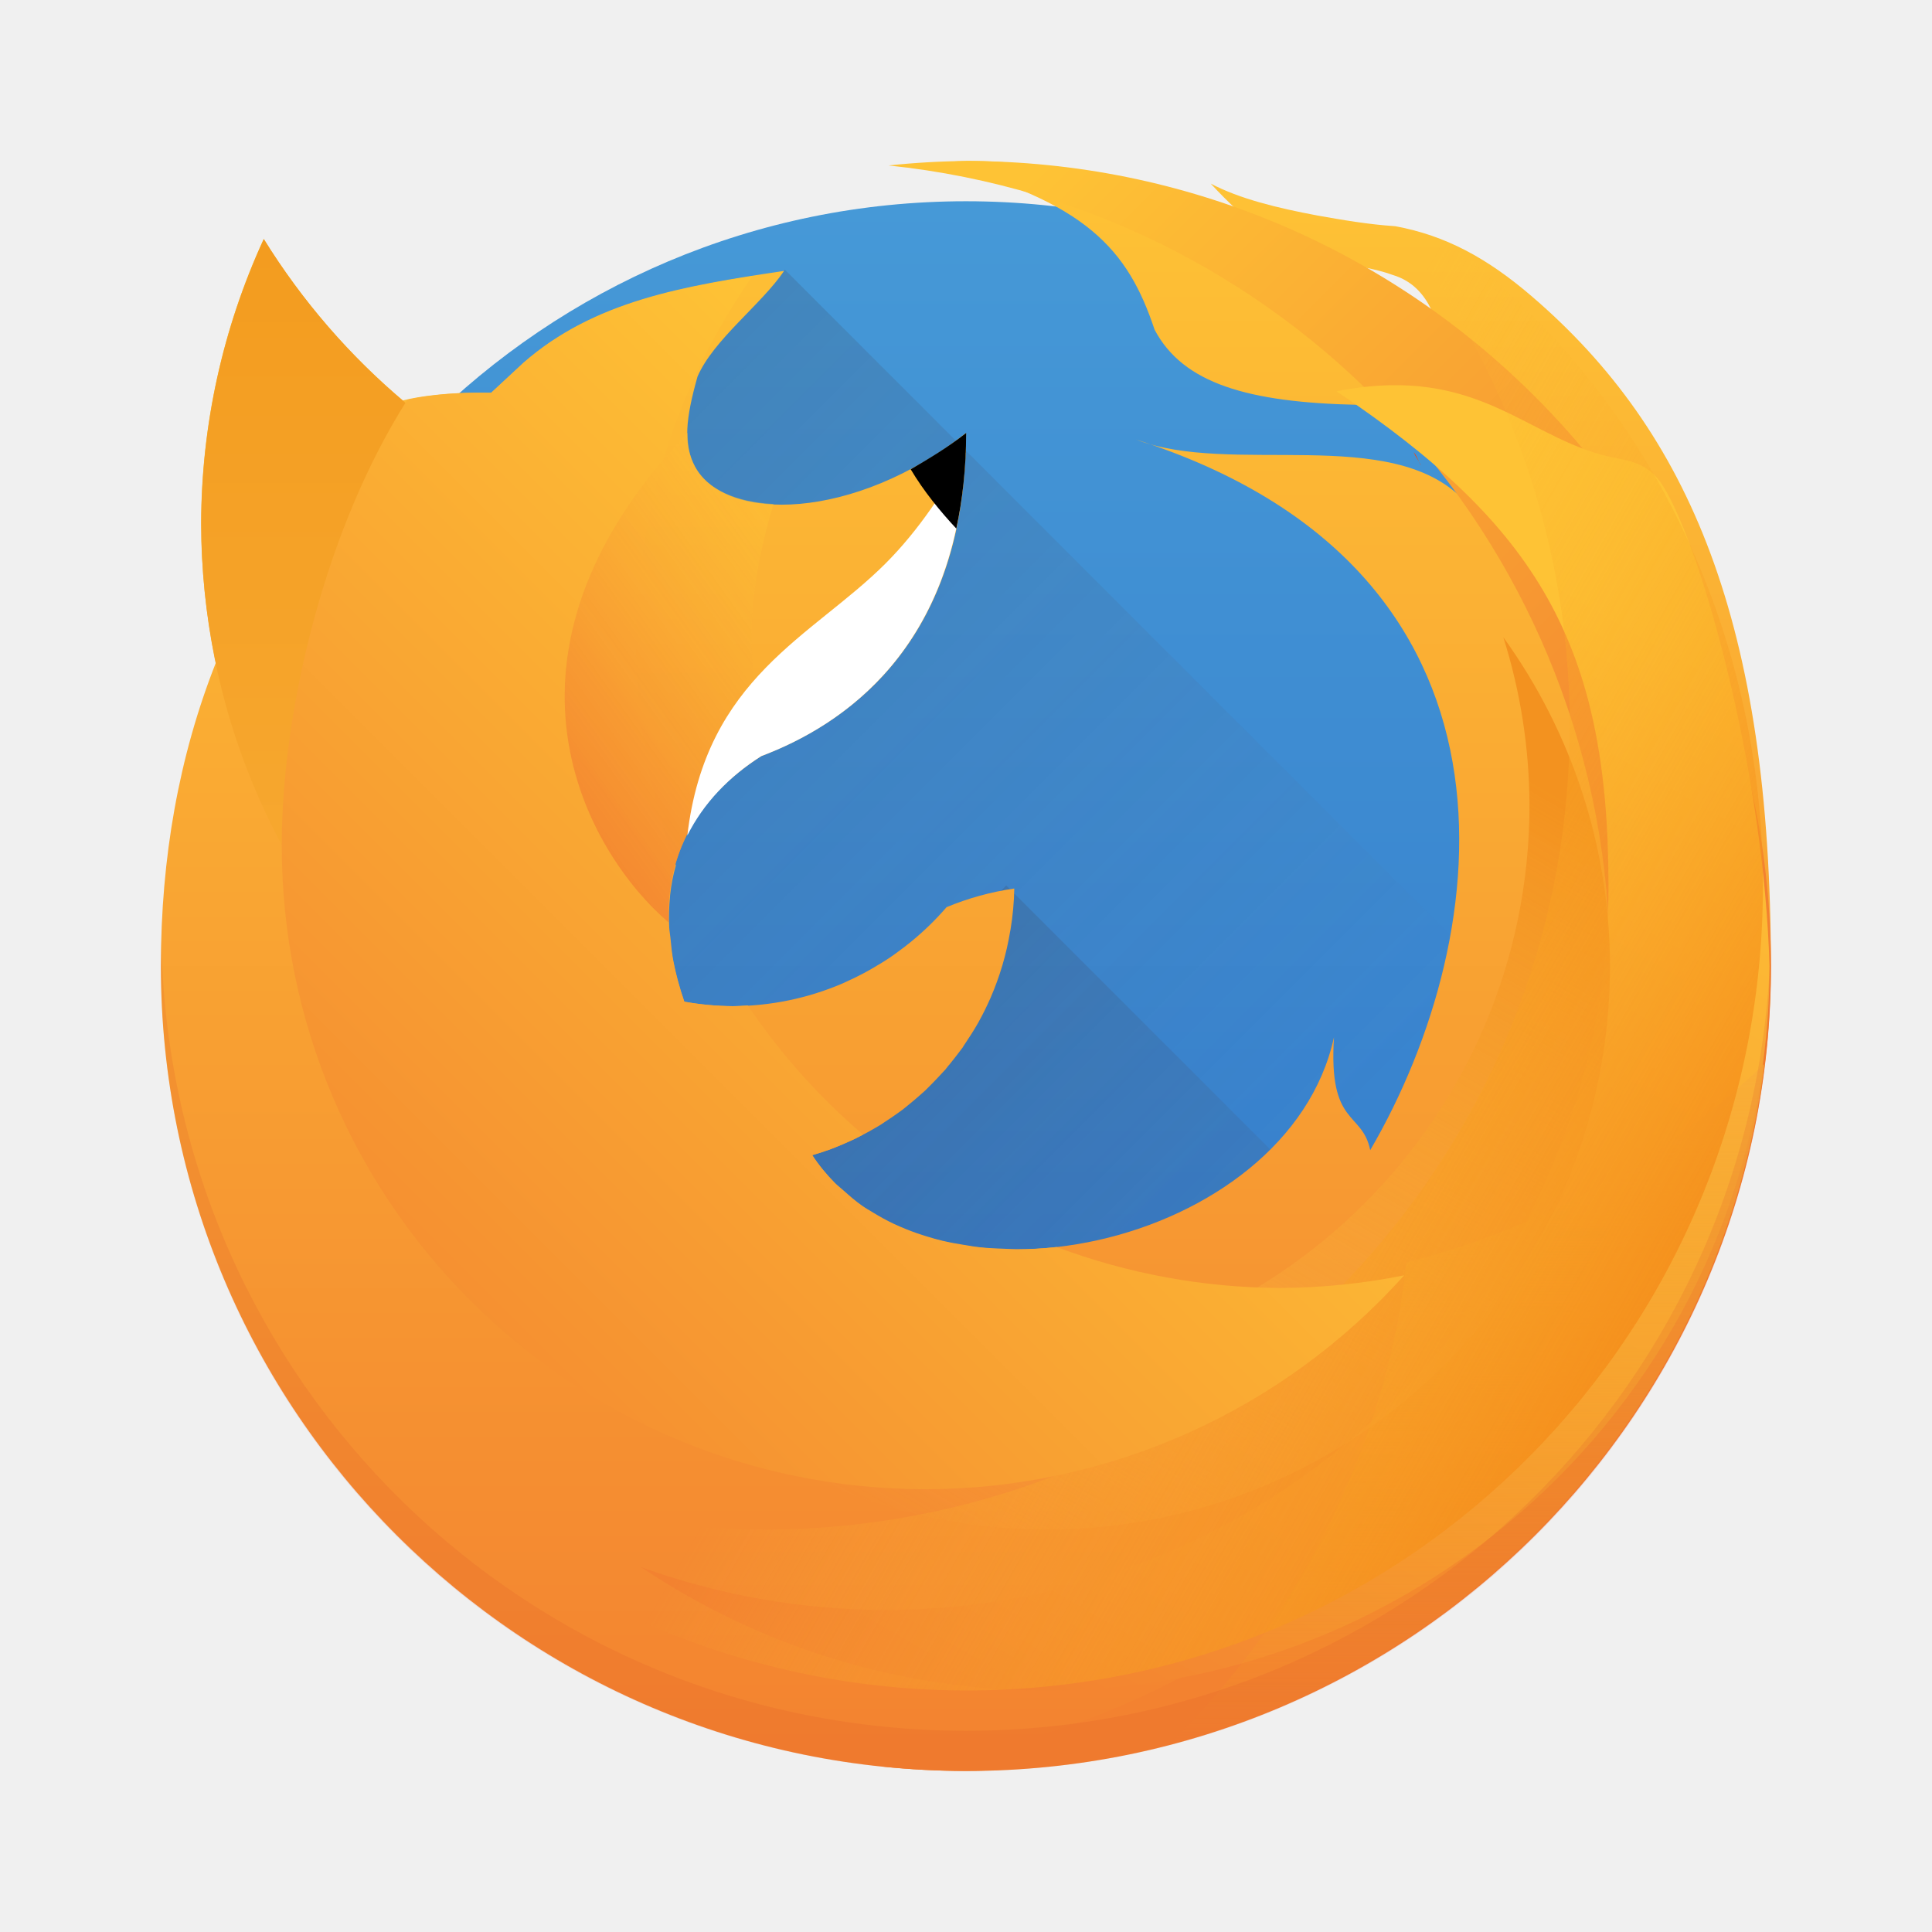
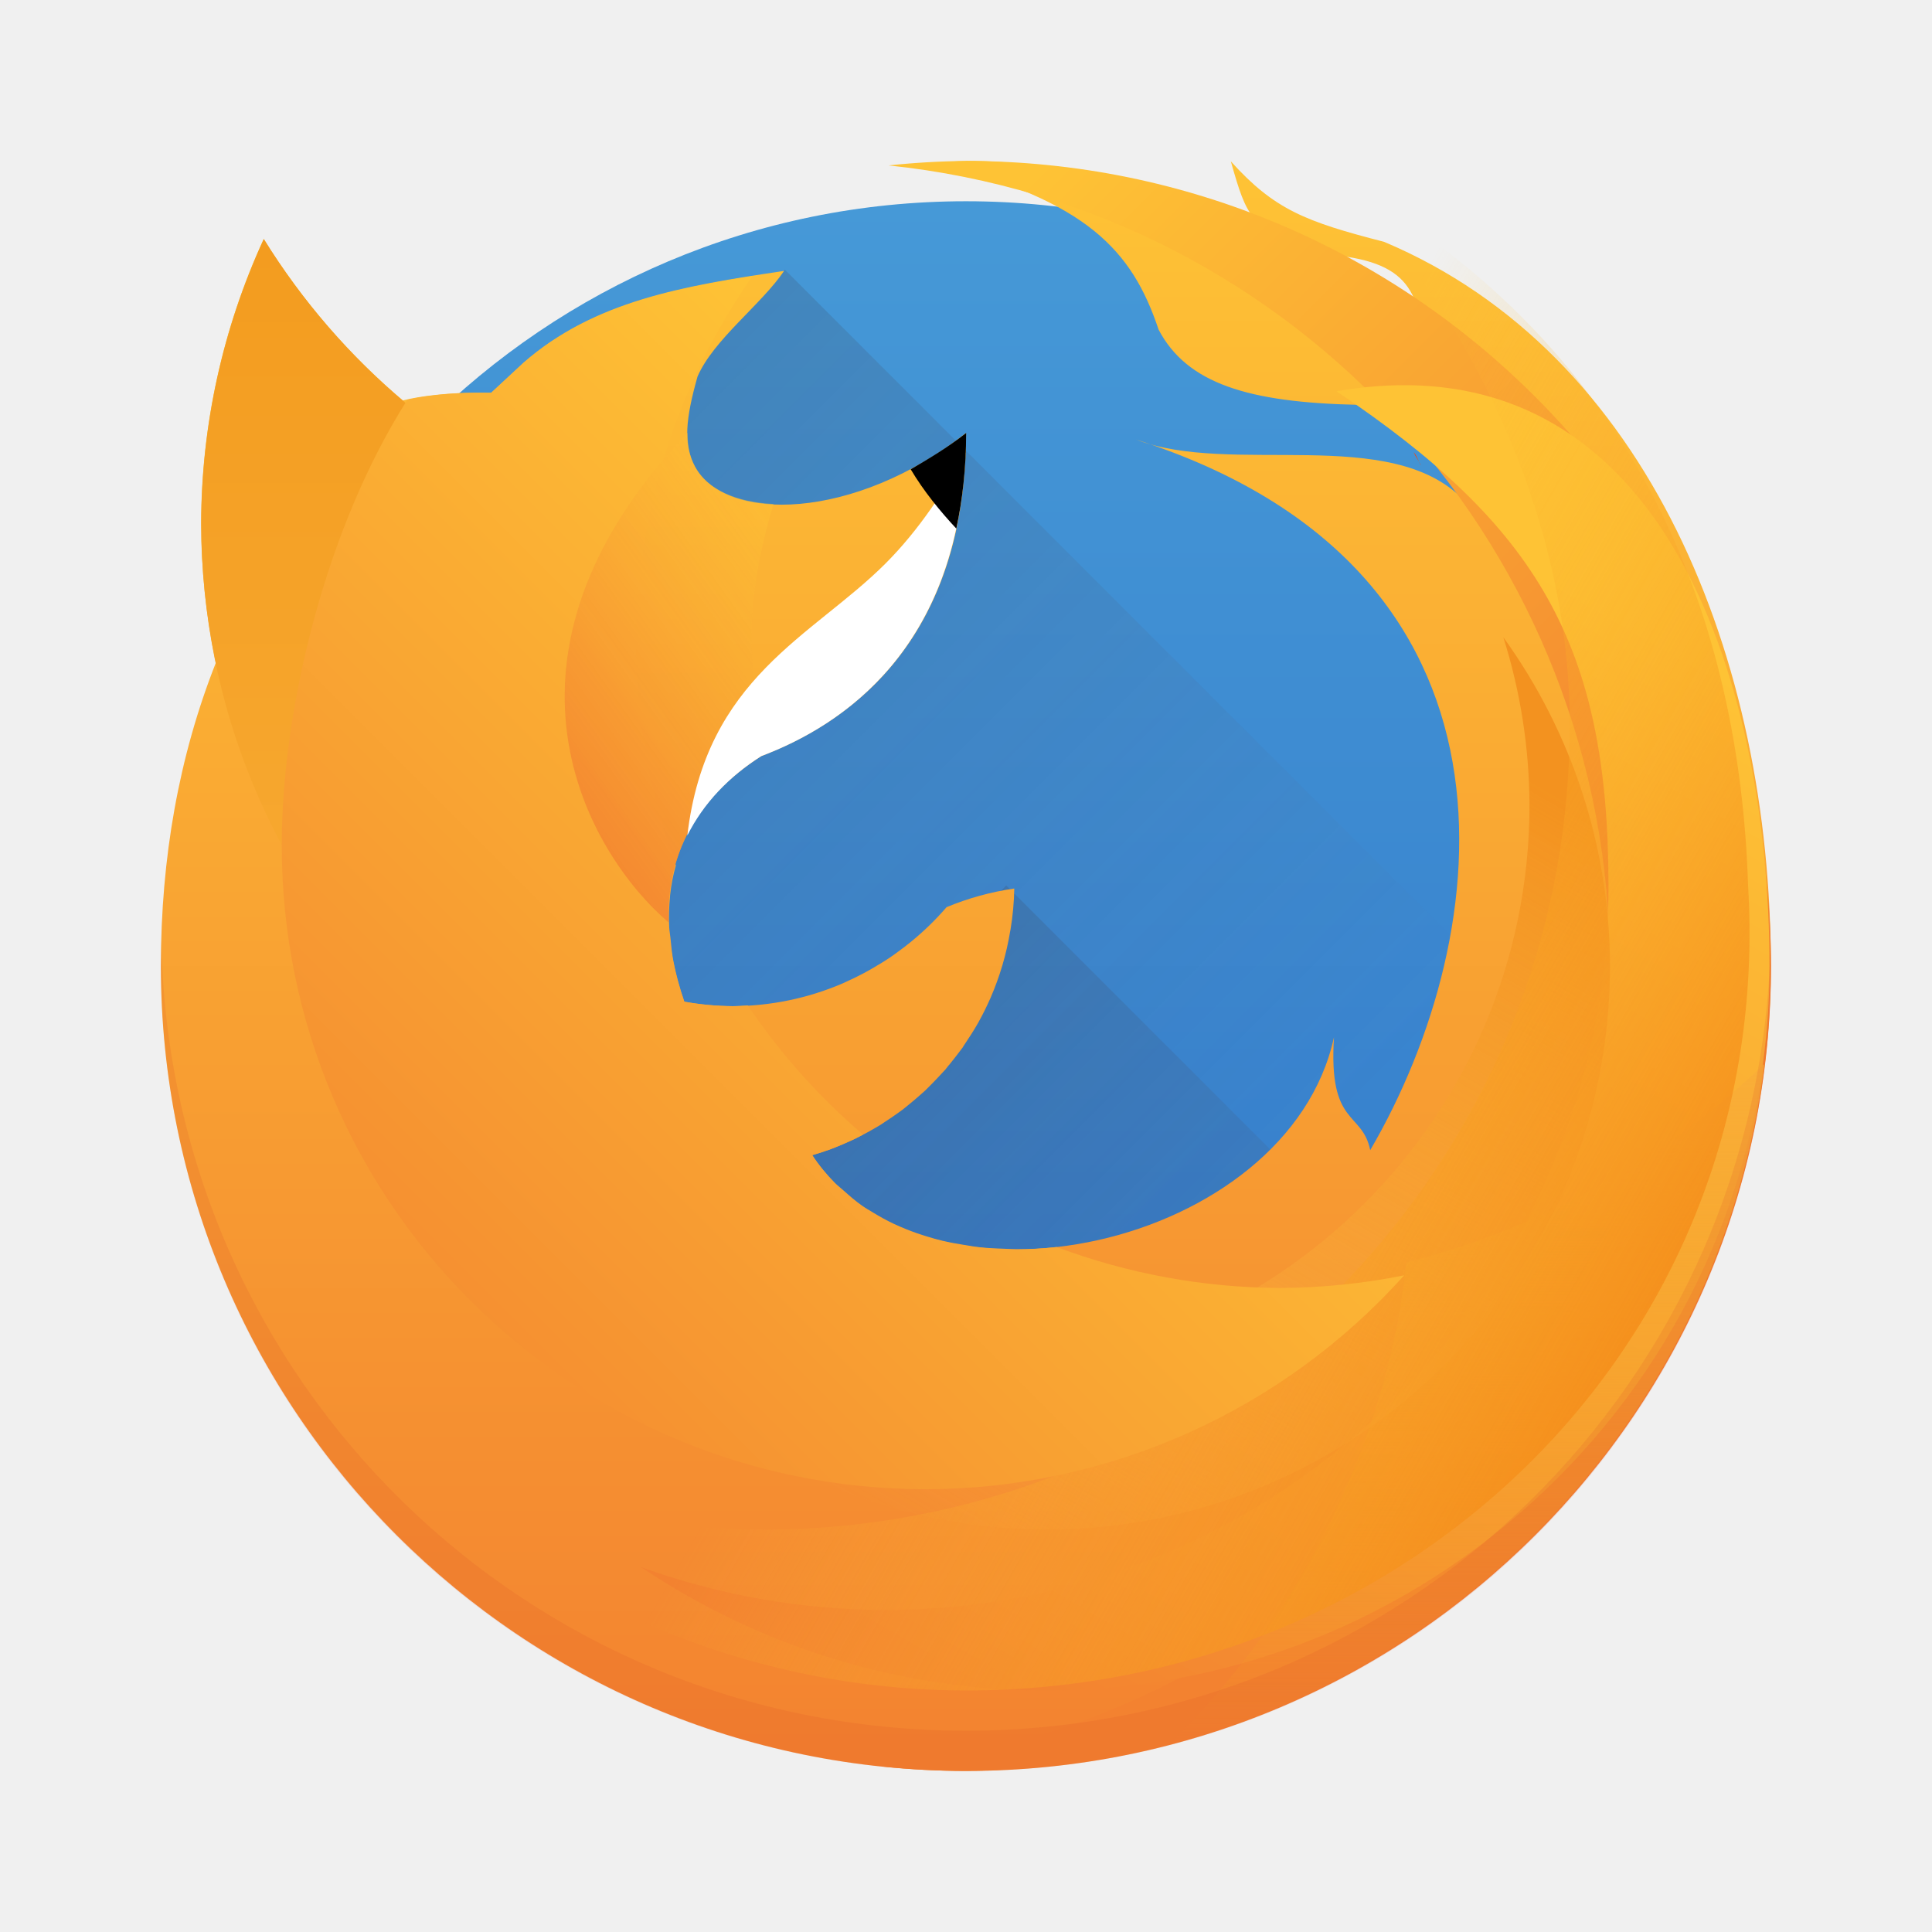
<svg xmlns="http://www.w3.org/2000/svg" xmlns:xlink="http://www.w3.org/1999/xlink" width="48" height="48" id="svg5453" version="1.1">
  <defs id="defs5455">
    <linearGradient id="linearGradient4229">
      <stop id="stop4231" offset="0" style="stop-color:#f27a0f;stop-opacity:1" />
      <stop id="stop4233" offset="1" style="stop-color:#fec335;stop-opacity:0" />
    </linearGradient>
    <linearGradient id="linearGradient4223">
      <stop style="stop-color:#f39c1f;stop-opacity:0" offset="0" id="stop4225" />
      <stop style="stop-color:#f9ae38;stop-opacity:1" offset="1" id="stop4227" />
    </linearGradient>
    <linearGradient id="linearGradient4583">
      <stop id="stop4585" offset="0" style="stop-color:#f38230;stop-opacity:0.802" />
      <stop id="stop4587" offset="1" style="stop-color:#fec335;stop-opacity:0.503" />
    </linearGradient>
    <linearGradient id="linearGradient4403">
      <stop id="stop4405" offset="0" style="stop-color:#fdbc4b;stop-opacity:0" />
      <stop id="stop4407" offset="1" style="stop-color:#f3921f;stop-opacity:1" />
    </linearGradient>
    <linearGradient id="linearGradient4354">
      <stop id="stop4356" offset="0" style="stop-color:#f39c1f;stop-opacity:1" />
      <stop id="stop4358" offset="1" style="stop-color:#f9ae38;stop-opacity:1" />
    </linearGradient>
    <linearGradient xlink:href="#linearGradient4214" id="linearGradient10438" x1="23.649" y1="43.494" x2="23.649" y2="4" gradientUnits="userSpaceOnUse" gradientTransform="matrix(0.974359,0,0,0.9621795,385.529,500.9493)" />
    <linearGradient id="linearGradient10454">
      <stop style="stop-color:#f38230;stop-opacity:1" offset="0" id="stop10456" />
      <stop style="stop-color:#fec335;stop-opacity:1" offset="1" id="stop10458" />
    </linearGradient>
    <linearGradient xlink:href="#linearGradient10454" id="linearGradient4286" x1="24" y1="44" x2="24" y2="4" gradientUnits="userSpaceOnUse" gradientTransform="translate(384.5714,499.798)" />
    <linearGradient xlink:href="#linearGradient10454" id="linearGradient4344" x1="7" y1="37" x2="28" y2="16" gradientUnits="userSpaceOnUse" gradientTransform="translate(384.5714,499.798)" />
    <linearGradient xlink:href="#linearGradient4354" id="linearGradient4352" x1="394.571" y1="505.798" x2="394.571" y2="529.798" gradientUnits="userSpaceOnUse" />
    <linearGradient xlink:href="#linearGradient4229" id="linearGradient4369" x1="428.571" y1="537.798" x2="408.571" y2="526.251" gradientUnits="userSpaceOnUse" />
    <linearGradient xlink:href="#linearGradient4223" id="linearGradient4377" x1="418.571" y1="543.798" x2="418.571" y2="525.798" gradientUnits="userSpaceOnUse" />
    <linearGradient xlink:href="#linearGradient10454" id="linearGradient4385" x1="408.571" y1="544.798" x2="424.16" y2="517.798" gradientUnits="userSpaceOnUse" gradientTransform="translate(1.963229,-2)" />
    <linearGradient xlink:href="#linearGradient4403" id="linearGradient4393" x1="408.571" y1="538.798" x2="420.571" y2="518.013" gradientUnits="userSpaceOnUse" />
-     <linearGradient xlink:href="#linearGradient10454" id="linearGradient4401" x1="427.571" y1="520.798" x2="410.571" y2="503.798" gradientUnits="userSpaceOnUse" />
+     <linearGradient xlink:href="#linearGradient10454" id="linearGradient4401" x1="427.571" y1="520.798" x2="410.571" y2="503.798" gradientUnits="userSpaceOnUse" gradientTransform="translate(0,-5.4e-4)" />
    <linearGradient id="linearGradient4214">
      <stop id="stop4216" offset="0" style="stop-color:#2f74c8;stop-opacity:1" />
      <stop id="stop4218" offset="1" style="stop-color:#4699d7;stop-opacity:1" />
    </linearGradient>
    <linearGradient xlink:href="#linearGradient4583" id="linearGradient4580" gradientUnits="userSpaceOnUse" x1="12" y1="17" x2="19" y2="12" gradientTransform="translate(384.5714,499.798)" />
    <linearGradient xlink:href="#linearGradient4410" id="linearGradient4243" x1="401.571" y1="528.798" x2="419.571" y2="546.798" gradientUnits="userSpaceOnUse" />
    <linearGradient id="linearGradient4410">
      <stop style="stop-color:#383e51;stop-opacity:1" offset="0" id="stop4412" />
      <stop style="stop-color:#655c6f;stop-opacity:0" offset="1" id="stop4414" />
    </linearGradient>
    <linearGradient xlink:href="#linearGradient4410" id="linearGradient4355" gradientUnits="userSpaceOnUse" gradientTransform="translate(-5.49994,-15.3)" x1="401.571" y1="528.798" x2="419.571" y2="546.798" />
  </defs>
  <g id="layer1" transform="translate(-384.5714,-499.798)">
    <circle cy="523.798" cx="408.571" id="path4141" style="display:inline;opacity:1;fill:url(#linearGradient10438);fill-opacity:1;fill-rule:evenodd;stroke:none;stroke-width:2.667;stroke-linecap:round;stroke-linejoin:round;stroke-miterlimit:4;stroke-dasharray:none;stroke-opacity:1" r="19" />
    <path id="path4353" d="m 404.071,506.498 -14.914,14.914 c 3.59,3.875 8.632,14.08 13.914,14.086 5.778,-0.007 19.238,-2.643 22.838,-7.162 z" style="opacity:0.2;fill:url(#linearGradient4355);fill-opacity:1;fill-rule:evenodd;stroke:none;stroke-width:1px;stroke-linecap:butt;stroke-linejoin:miter;stroke-opacity:1" />
    <path style="opacity:0.2;fill:url(#linearGradient4243);fill-opacity:1;fill-rule:evenodd;stroke:none;stroke-width:1px;stroke-linecap:butt;stroke-linejoin:miter;stroke-opacity:1" d="m 409.571,521.798 -14.914,14.914 a 19,19 0 0 0 13.914,6.086 19,19 0 0 0 14.838,-7.162 L 409.571,521.798 Z" id="path4235" />
    <path id="path4216" d="m 419.887,511.375 c -0.074,-0.103 -0.113,-0.241 -0.191,-0.34 0,0 0.037,0.076 0.038,0.078 0.052,0.083 0.101,0.177 0.153,0.263 z" style="display:inline;fill:#ff4100;fill-opacity:1;fill-rule:evenodd;stroke:none;stroke-width:1px;stroke-linecap:butt;stroke-linejoin:miter;stroke-opacity:1" />
-     <path style="fill:url(#linearGradient4286);fill-opacity:1;stroke:none" d="m 408.571,503.798 c -0.245,0.002 -0.488,0.032 -0.732,0.043 3.732,0.957 4.755,2.163 5.418,4.148 0.706,1.336 2.314,1.808 5.057,1.867 1.114,0.024 1.982,1.266 2.619,2.361 -1.812,-1.878 -5.776,-0.582 -8.141,-1.5 10.07,3.215 8.97,12.267 5.822,17.656 -0.198,-0.979 -1.043,-0.576 -0.9,-2.805 -1.143,5.229 -10.142,7.229 -12.963,2.93 0.103,-0.03 0.205,-0.061 0.307,-0.096 l 0.014,-0.006 c 0.026,-0.008 0.052,-0.017 0.078,-0.025 0.056,-0.021 0.112,-0.042 0.168,-0.064 0.126,-0.05 0.25,-0.103 0.373,-0.16 0.038,-0.017 0.076,-0.034 0.113,-0.051 0.047,-0.024 0.094,-0.048 0.141,-0.072 0.115,-0.058 0.228,-0.119 0.34,-0.184 0.054,-0.03 0.107,-0.062 0.16,-0.094 0.038,-0.025 0.076,-0.05 0.113,-0.076 0.109,-0.07 0.217,-0.143 0.322,-0.219 0.043,-0.03 0.085,-0.061 0.127,-0.092 0.042,-0.033 0.084,-0.067 0.125,-0.102 0.088,-0.071 0.175,-0.144 0.26,-0.219 0.055,-0.047 0.109,-0.094 0.162,-0.143 0.042,-0.041 0.083,-0.082 0.123,-0.123 0.064,-0.064 0.128,-0.129 0.189,-0.195 0.062,-0.065 0.124,-0.13 0.184,-0.197 l 0.006,-0.006 c 0.029,-0.036 0.058,-0.073 0.086,-0.109 l 0.012,-0.012 c 0.055,-0.066 0.108,-0.133 0.16,-0.201 0.057,-0.072 0.113,-0.146 0.168,-0.221 l 0.006,-0.008 c 0.009,-0.015 0.018,-0.03 0.027,-0.045 0.027,-0.04 0.054,-0.081 0.08,-0.121 0.039,-0.058 0.078,-0.117 0.115,-0.176 0.059,-0.093 0.116,-0.187 0.17,-0.283 l 0.002,-0.004 c 0.106,-0.191 0.203,-0.386 0.291,-0.586 l 0.002,-0.002 0.006,-0.016 c 0.23,-0.53 0.395,-1.086 0.488,-1.656 0.003,-0.017 0.007,-0.034 0.01,-0.051 0.055,-0.334 0.086,-0.671 0.092,-1.01 -0.578,0.084 -1.143,0.239 -1.682,0.463 -0.264,0.306 -0.554,0.589 -0.867,0.846 -0.113,0.093 -0.229,0.182 -0.348,0.268 -0.073,0.054 -0.147,0.107 -0.223,0.158 -0.115,0.076 -0.232,0.148 -0.352,0.217 -0.086,0.051 -0.173,0.101 -0.262,0.148 -0.145,0.077 -0.293,0.15 -0.443,0.217 -0.032,0.015 -0.065,0.03 -0.098,0.045 -0.862,0.368 -1.788,0.558 -2.725,0.561 -0.402,-0.003 -0.803,-0.04 -1.199,-0.111 -1.001,-2.889 -0.002,-4.889 1.912,-6.104 2.086,-0.786 5.084,-2.786 5.09,-8.027 -2.776,2.184 -5.978,2.234 -6.734,0.84 -0.301,-0.554 -0.231,-1.204 0.061,-2.24 0.396,-0.917 1.588,-1.793 2.151,-2.625 -2.516,0.372 -4.727,0.748 -6.477,2.283 l -0.801,0.744 -0.303,-0.002 c -0.762,-9e-5 -1.471,0.083 -1.891,0.193 -1.355,-1.148 -2.521,-2.502 -3.457,-4.012 -1.018,2.215 -1.549,4.623 -1.555,7.061 0.002,1.166 0.125,2.329 0.365,3.471 -0.918,2.324 -1.363,4.848 -1.365,7.529 0,11.046 8.954,20 20,20 0.526,-0.003 1.051,-0.034 1.574,-0.078 0.074,-0.006 0.149,-0.005 0.223,-0.012 0.103,-0.009 0.202,-0.032 0.305,-0.043 0.348,-0.039 0.695,-0.087 1.041,-0.145 9.635,-1.528 16.853,-9.834 16.857,-19.723 0,-8.487 -2.012,-13.262 -5.936,-16.632 -1.108,-0.952 -2.147,-1.515 -3.396,-1.745 -0.671,-0.044 -1.315,-0.156 -1.936,-0.266 -0.981,-0.184 -1.932,-0.413 -2.649,-0.793 0.882,0.955 1.569,1.438 2.24,1.735 0.721,0.246 1.64,0.297 2.282,0.535 0.503,0.151 0.784,0.497 0.962,0.866 0.134,0.277 0.281,0.597 0.224,0.901 0.221,0.352 0.119,0.209 0.318,0.574 -3.546,-2.84 -7.567,-5.174 -12.11,-5.175 z" id="path4217" />
+     <path style="fill:url(#linearGradient4286);fill-opacity:1;stroke:none" d="m 408.571,503.798 c -0.245,0.002 -0.488,0.032 -0.732,0.043 3.732,0.957 4.855,2.163 5.518,4.148 0.706,1.336 2.215,1.808 4.957,1.867 1.114,0.024 1.982,1.266 2.619,2.361 -1.812,-1.878 -5.776,-0.582 -8.141,-1.5 10.07,3.215 8.97,12.267 5.822,17.656 -0.198,-0.979 -1.043,-0.576 -0.9,-2.805 -1.143,5.229 -10.142,7.229 -12.963,2.93 0.103,-0.03 0.205,-0.061 0.307,-0.096 l 0.014,-0.006 c 0.026,-0.008 0.052,-0.017 0.078,-0.025 0.056,-0.021 0.112,-0.042 0.168,-0.064 0.126,-0.05 0.25,-0.103 0.373,-0.16 0.038,-0.017 0.076,-0.034 0.113,-0.051 0.047,-0.024 0.094,-0.048 0.141,-0.072 0.115,-0.058 0.228,-0.119 0.34,-0.184 0.054,-0.03 0.107,-0.062 0.16,-0.094 0.038,-0.025 0.076,-0.05 0.113,-0.076 0.109,-0.07 0.217,-0.143 0.322,-0.219 0.043,-0.03 0.085,-0.061 0.127,-0.092 0.042,-0.033 0.084,-0.067 0.125,-0.102 0.088,-0.071 0.175,-0.144 0.26,-0.219 0.055,-0.047 0.109,-0.094 0.162,-0.143 0.042,-0.041 0.083,-0.082 0.123,-0.123 0.064,-0.064 0.128,-0.129 0.189,-0.195 0.062,-0.065 0.124,-0.13 0.184,-0.197 l 0.006,-0.006 c 0.029,-0.036 0.058,-0.073 0.086,-0.109 l 0.012,-0.012 c 0.055,-0.066 0.108,-0.133 0.16,-0.201 0.057,-0.072 0.113,-0.146 0.168,-0.221 l 0.006,-0.008 c 0.009,-0.015 0.018,-0.03 0.027,-0.045 0.027,-0.04 0.054,-0.081 0.08,-0.121 0.039,-0.058 0.078,-0.117 0.115,-0.176 0.059,-0.093 0.116,-0.187 0.17,-0.283 l 0.002,-0.004 c 0.106,-0.191 0.203,-0.386 0.291,-0.586 l 0.002,-0.002 0.006,-0.016 c 0.23,-0.53 0.395,-1.086 0.488,-1.656 0.003,-0.017 0.007,-0.034 0.01,-0.051 0.055,-0.334 0.086,-0.671 0.092,-1.01 -0.578,0.084 -1.143,0.239 -1.682,0.463 -0.264,0.306 -0.554,0.589 -0.867,0.846 -0.113,0.093 -0.229,0.182 -0.348,0.268 -0.073,0.054 -0.147,0.107 -0.223,0.158 -0.115,0.076 -0.232,0.148 -0.352,0.217 -0.086,0.051 -0.173,0.101 -0.262,0.148 -0.145,0.077 -0.293,0.15 -0.443,0.217 -0.032,0.015 -0.065,0.03 -0.098,0.045 -0.862,0.368 -1.788,0.558 -2.725,0.561 -0.402,-0.003 -0.803,-0.04 -1.199,-0.111 -1.001,-2.889 -0.002,-4.889 1.912,-6.104 2.086,-0.786 5.084,-2.786 5.09,-8.027 -2.776,2.184 -5.978,2.234 -6.734,0.84 -0.301,-0.554 -0.231,-1.204 0.061,-2.24 0.396,-0.917 1.588,-1.793 2.151,-2.625 -2.516,0.372 -4.727,0.748 -6.477,2.283 l -0.801,0.744 -0.303,-0.002 c -0.762,-9e-5 -1.471,0.083 -1.891,0.193 -1.355,-1.148 -2.521,-2.502 -3.457,-4.012 -1.018,2.215 -1.549,4.623 -1.555,7.061 0.002,1.166 0.125,2.329 0.365,3.471 -0.918,2.324 -1.363,4.848 -1.365,7.529 0,11.046 8.954,20 20,20 0.526,-0.003 1.051,-0.034 1.574,-0.078 0.074,-0.006 0.149,-0.005 0.223,-0.012 0.103,-0.009 0.202,-0.032 0.305,-0.043 0.348,-0.039 0.695,-0.087 1.041,-0.145 9.635,-1.528 16.853,-9.834 16.857,-19.723 -4.3e-4,-7.632 -3.035,-15.219 -9.61,-17.989 -1.948,-0.501 -2.726,-0.8 -3.807,-2 0.414,1.466 0.483,1.505 1.841,2.288 2.5,0.066 2.8,0.795 2.969,2.302 0.221,0.352 0.119,0.209 0.318,0.574 -3.546,-2.84 -7.167,-5.174 -11.711,-5.175 z" id="path4217" />
    <path id="path4290" d="m 419.887,511.375 c -0.074,-0.103 -0.113,-0.241 -0.191,-0.34 0,0 0.037,0.076 0.038,0.078 0.052,0.083 0.101,0.177 0.153,0.263 z" style="display:inline;fill:#ff4100;fill-opacity:1;fill-rule:evenodd;stroke:none;stroke-width:1px;stroke-linecap:butt;stroke-linejoin:miter;stroke-opacity:1" />
-     <path style="fill:url(#linearGradient4401);fill-opacity:1;stroke:none" d="m 408.571,503.798 a 20,20 0 0 0 -1.922,0.111 20,20 0 0 1 17.922,19.889 20,20 0 0 1 -18.078,19.889 20,20 0 0 0 2.078,0.111 20,20 0 0 0 20,-20 20,20 0 0 0 -20,-20 z" id="path4292" />
-     <path style="fill:url(#linearGradient4385);fill-opacity:1;stroke:none" d="m 417.777,509.519 c 4.977,3.341 6.754,6.285 6.757,12.279 0,9.941 -8.059,18 -18,18 -2.059,-0.008 -4.101,-0.368 -6.037,-1.066 2.967,1.996 6.461,3.064 10.037,3.066 9.941,10e-6 18,-8.059 18,-18 -0.131,-4.644 -1.558,-9.913 -2.509,-11.69 -0.279,-0.522 -0.537,-0.79 -1.228,-0.912 -2.263,-0.398 -3.402,-2.385 -7.02,-1.677 z" id="path4294" />
+     <path style="fill:url(#linearGradient4401);fill-opacity:1;stroke:none" d="m 408.571,503.797 a 20,20 0 0 0 -1.922,0.111 20,20 0 0 1 17.922,19.889 20,20 0 0 1 -18.078,19.889 20,20 0 0 0 2.078,0.111 20,20 0 0 0 20,-20 20,20 0 0 0 -20,-20 z" id="path4292" />
+     <path style="fill:url(#linearGradient4385);fill-opacity:1;stroke:none" d="m 417.777,509.519 c 4.977,3.341 6.754,6.285 6.757,12.279 0,9.941 -8.059,18 -18,18 -2.059,-0.008 -4.101,-0.368 -6.037,-1.066 2.967,1.996 6.461,3.064 10.037,3.066 9.941,10e-6 18,-8.059 18,-18 0,-7.241 -2.745,-15.665 -10.757,-14.279 z" id="path4294" />
    <path style="fill:url(#linearGradient4377);fill-opacity:1;stroke:none" d="m 413.632,543.118 a 20,20 0 0 0 14.773,-16.885 20,20 0 0 1 -8.891,4.93 20,20 0 0 1 -0.242,1.607 20,20 0 0 1 -0.494,1.938 20,20 0 0 1 -0.686,1.879 20,20 0 0 1 -0.869,1.799 20,20 0 0 1 -1.045,1.705 20,20 0 0 1 -1.211,1.592 20,20 0 0 1 -1.336,1.436 z" id="path4296" />
    <path style="fill:url(#linearGradient4393);fill-opacity:1;stroke:none" d="m 421.921,515.63 a 14,14 0 0 1 0.65,4.168 14,14 0 0 1 -14,14 14,14 0 0 1 -11.35,-5.832 14,14 0 0 0 13.35,9.832 14,14 0 0 0 14,-14 14,14 0 0 0 -2.65,-8.168 z" id="path4300" />
    <path style="fill:url(#linearGradient4352);fill-opacity:1;stroke:none" d="m 391.126,505.737 a 17,17 0 0 0 -1.555,7.061 17,17 0 0 0 16.287,16.975 20,20 0 0 1 -11.287,-17.975 20,20 0 0 1 0.098,-1.971 17,17 0 0 1 -3.543,-4.09 z" id="path4304" />
-     <path style="fill:url(#linearGradient4369);fill-opacity:1;stroke:none" d="m 418.366,504.374 c 3.341,3.673 5.197,8.458 5.205,13.424 10e-6,11.046 -8.954,20 -20,20 -3.432,-0.004 -6.805,-0.891 -9.795,-2.576 3.784,4.179 9.157,6.567 14.795,6.576 11.046,10e-6 19.8,-8.954 19.8,-20 -0.005,-7.225 -3.706,-13.885 -10.005,-17.424 z" id="path4306" />
+     <path style="fill:url(#linearGradient4369);fill-opacity:1;stroke:none" d="m 417.997,504.374 c 3.341,3.673 5.566,8.458 5.574,13.424 10e-6,11.046 -8.954,20 -20,20 -3.432,-0.004 -6.805,-0.891 -9.795,-2.576 3.784,4.179 9.157,6.567 14.795,6.576 11.049,10e-4 20.109,-8.7 19.431,-20 -0.209,-6.513 -2.653,-13.271 -10.005,-17.424 z" id="path4306" />
    <path style="fill:url(#linearGradient4344);fill-opacity:1;stroke:none" d="m 403.261,506.659 c -1.078,0.17 -2.097,0.366 -3.041,0.684 -0.038,0.013 -0.075,0.028 -0.113,0.041 -0.181,0.063 -0.358,0.13 -0.533,0.203 -0.101,0.043 -0.198,0.09 -0.297,0.137 -0.132,0.061 -0.264,0.123 -0.393,0.191 -0.12,0.065 -0.236,0.139 -0.354,0.211 -0.107,0.065 -0.216,0.126 -0.32,0.197 -0.217,0.15 -0.428,0.311 -0.633,0.49 l -0.801,0.744 -0.303,-0.002 c -0.711,-8e-5 -1.355,0.077 -1.781,0.176 -2.012,3.157 -3.118,7.636 -3.121,11.066 0,8.837 7.163,16 16,16 4.536,-0.006 8.857,-1.938 11.887,-5.314 -1.016,0.205 -2.05,0.31 -3.086,0.314 -1.895,-0.007 -3.772,-0.352 -5.547,-1.016 -0.001,-4.3e-4 -0.003,4.4e-4 -0.004,0 -0.009,10e-4 -0.018,9.6e-4 -0.027,0.002 -0.318,0.035 -0.636,0.051 -0.951,0.053 -0.1,4.8e-4 -0.196,-0.009 -0.295,-0.012 -0.216,-0.006 -0.431,-0.016 -0.643,-0.039 -0.132,-0.014 -0.259,-0.038 -0.389,-0.059 -0.183,-0.029 -0.364,-0.061 -0.541,-0.104 -0.123,-0.029 -0.242,-0.064 -0.361,-0.1 -0.183,-0.055 -0.361,-0.117 -0.535,-0.188 -0.103,-0.041 -0.203,-0.084 -0.303,-0.131 -0.175,-0.082 -0.342,-0.176 -0.506,-0.275 -0.094,-0.057 -0.19,-0.111 -0.279,-0.174 -0.16,-0.112 -0.308,-0.241 -0.453,-0.371 -0.074,-0.067 -0.154,-0.126 -0.225,-0.197 -0.206,-0.21 -0.397,-0.437 -0.562,-0.689 0.103,-0.03 0.205,-0.061 0.307,-0.096 l 0.014,-0.006 c 0.026,-0.008 0.052,-0.017 0.078,-0.025 0.056,-0.021 0.112,-0.042 0.168,-0.064 0.126,-0.05 0.25,-0.103 0.373,-0.16 0.038,-0.017 0.076,-0.034 0.113,-0.051 0.047,-0.024 0.094,-0.048 0.141,-0.072 0.023,-0.012 0.045,-0.025 0.068,-0.037 -1.094,-0.936 -2.058,-2.015 -2.863,-3.209 -0.126,0.007 -0.251,0.019 -0.377,0.019 -0.402,-0.003 -0.803,-0.04 -1.199,-0.111 -0.117,-0.337 -0.203,-0.662 -0.266,-0.975 -0.043,-0.212 -0.06,-0.412 -0.08,-0.613 -0.008,-0.089 -0.027,-0.183 -0.031,-0.27 -0.014,-0.26 -0.002,-0.507 0.021,-0.748 0.001,-0.013 4.7e-4,-0.028 0.002,-0.041 0.027,-0.258 0.076,-0.504 0.143,-0.74 -0.65,-1.762 -0.986,-3.624 -0.99,-5.502 0.008,-3.27 1.017,-6.46 2.893,-9.139 -0.001,2e-4 -0.003,-2.1e-4 -0.004,0 z" id="path4308" />
    <path style="fill:url(#linearGradient4580);fill-opacity:1;stroke:none" d="m 401.655,510.548 c -5.311,5.563 -2.5,10.431 -0.471,12.17 -0.063,-1.854 0.857,-3.219 2.301,-4.135 0.1,-0.038 0.209,-0.093 0.312,-0.137 -0.926,-2.155 -0.519,-4.426 -0.008,-6.127 -0.922,-0.044 -1.642,-0.357 -1.949,-0.924 -0.137,-0.252 -0.188,-0.529 -0.186,-0.848 z" id="path4576" />
    <path style="fill:#ffffff;fill-opacity:1;stroke:none" d="m 408.558,511.042 c -0.488,0.899 -1.143,1.912 -1.986,2.756 -1.821,1.821 -4.463,2.822 -4.924,6.758 0.401,-0.8 1.031,-1.461 1.838,-1.973 2.019,-0.761 4.885,-2.668 5.072,-7.541 z" id="path4179" />
    <path style="fill:#000000;fill-opacity:1;stroke:none" d="m 408.575,510.556 c -0.463,0.364 -0.941,0.646 -1.377,0.902 0.322,0.542 0.734,1.046 1.133,1.473 0.152,-0.709 0.243,-1.492 0.244,-2.375 z" id="path4272" />
-     <path style="opacity:1;fill:#da4f2a;fill-opacity:0.157;stroke:none" d="m 388.583,523.298 c -0.004,0.167 -0.012,0.332 -0.012,0.5 0,11.08 8.92,20 20,20 11.08,0 20,-8.92 20,-20 0,-0.168 -0.008,-0.333 -0.012,-0.5 -0.265,10.846 -9.076,19.5 -19.988,19.5 -10.912,0 -19.724,-8.654 -19.988,-19.5 z" id="rect4409" />
+     <path style="opacity:1;fill:#da4f2a;fill-opacity:0.157;stroke:none" d="m 388.583,523.297 c -0.004,0.167 -0.012,0.332 -0.012,0.5 0,11.08 8.92,20 20,20 11.08,0 20,-8.92 20,-20 0,-0.168 -0.008,-0.333 -0.012,-0.5 -0.265,10.846 -9.076,19.5 -19.988,19.5 -10.912,0 -19.724,-8.654 -19.988,-19.5 z" id="rect4409" />
  </g>
</svg>
